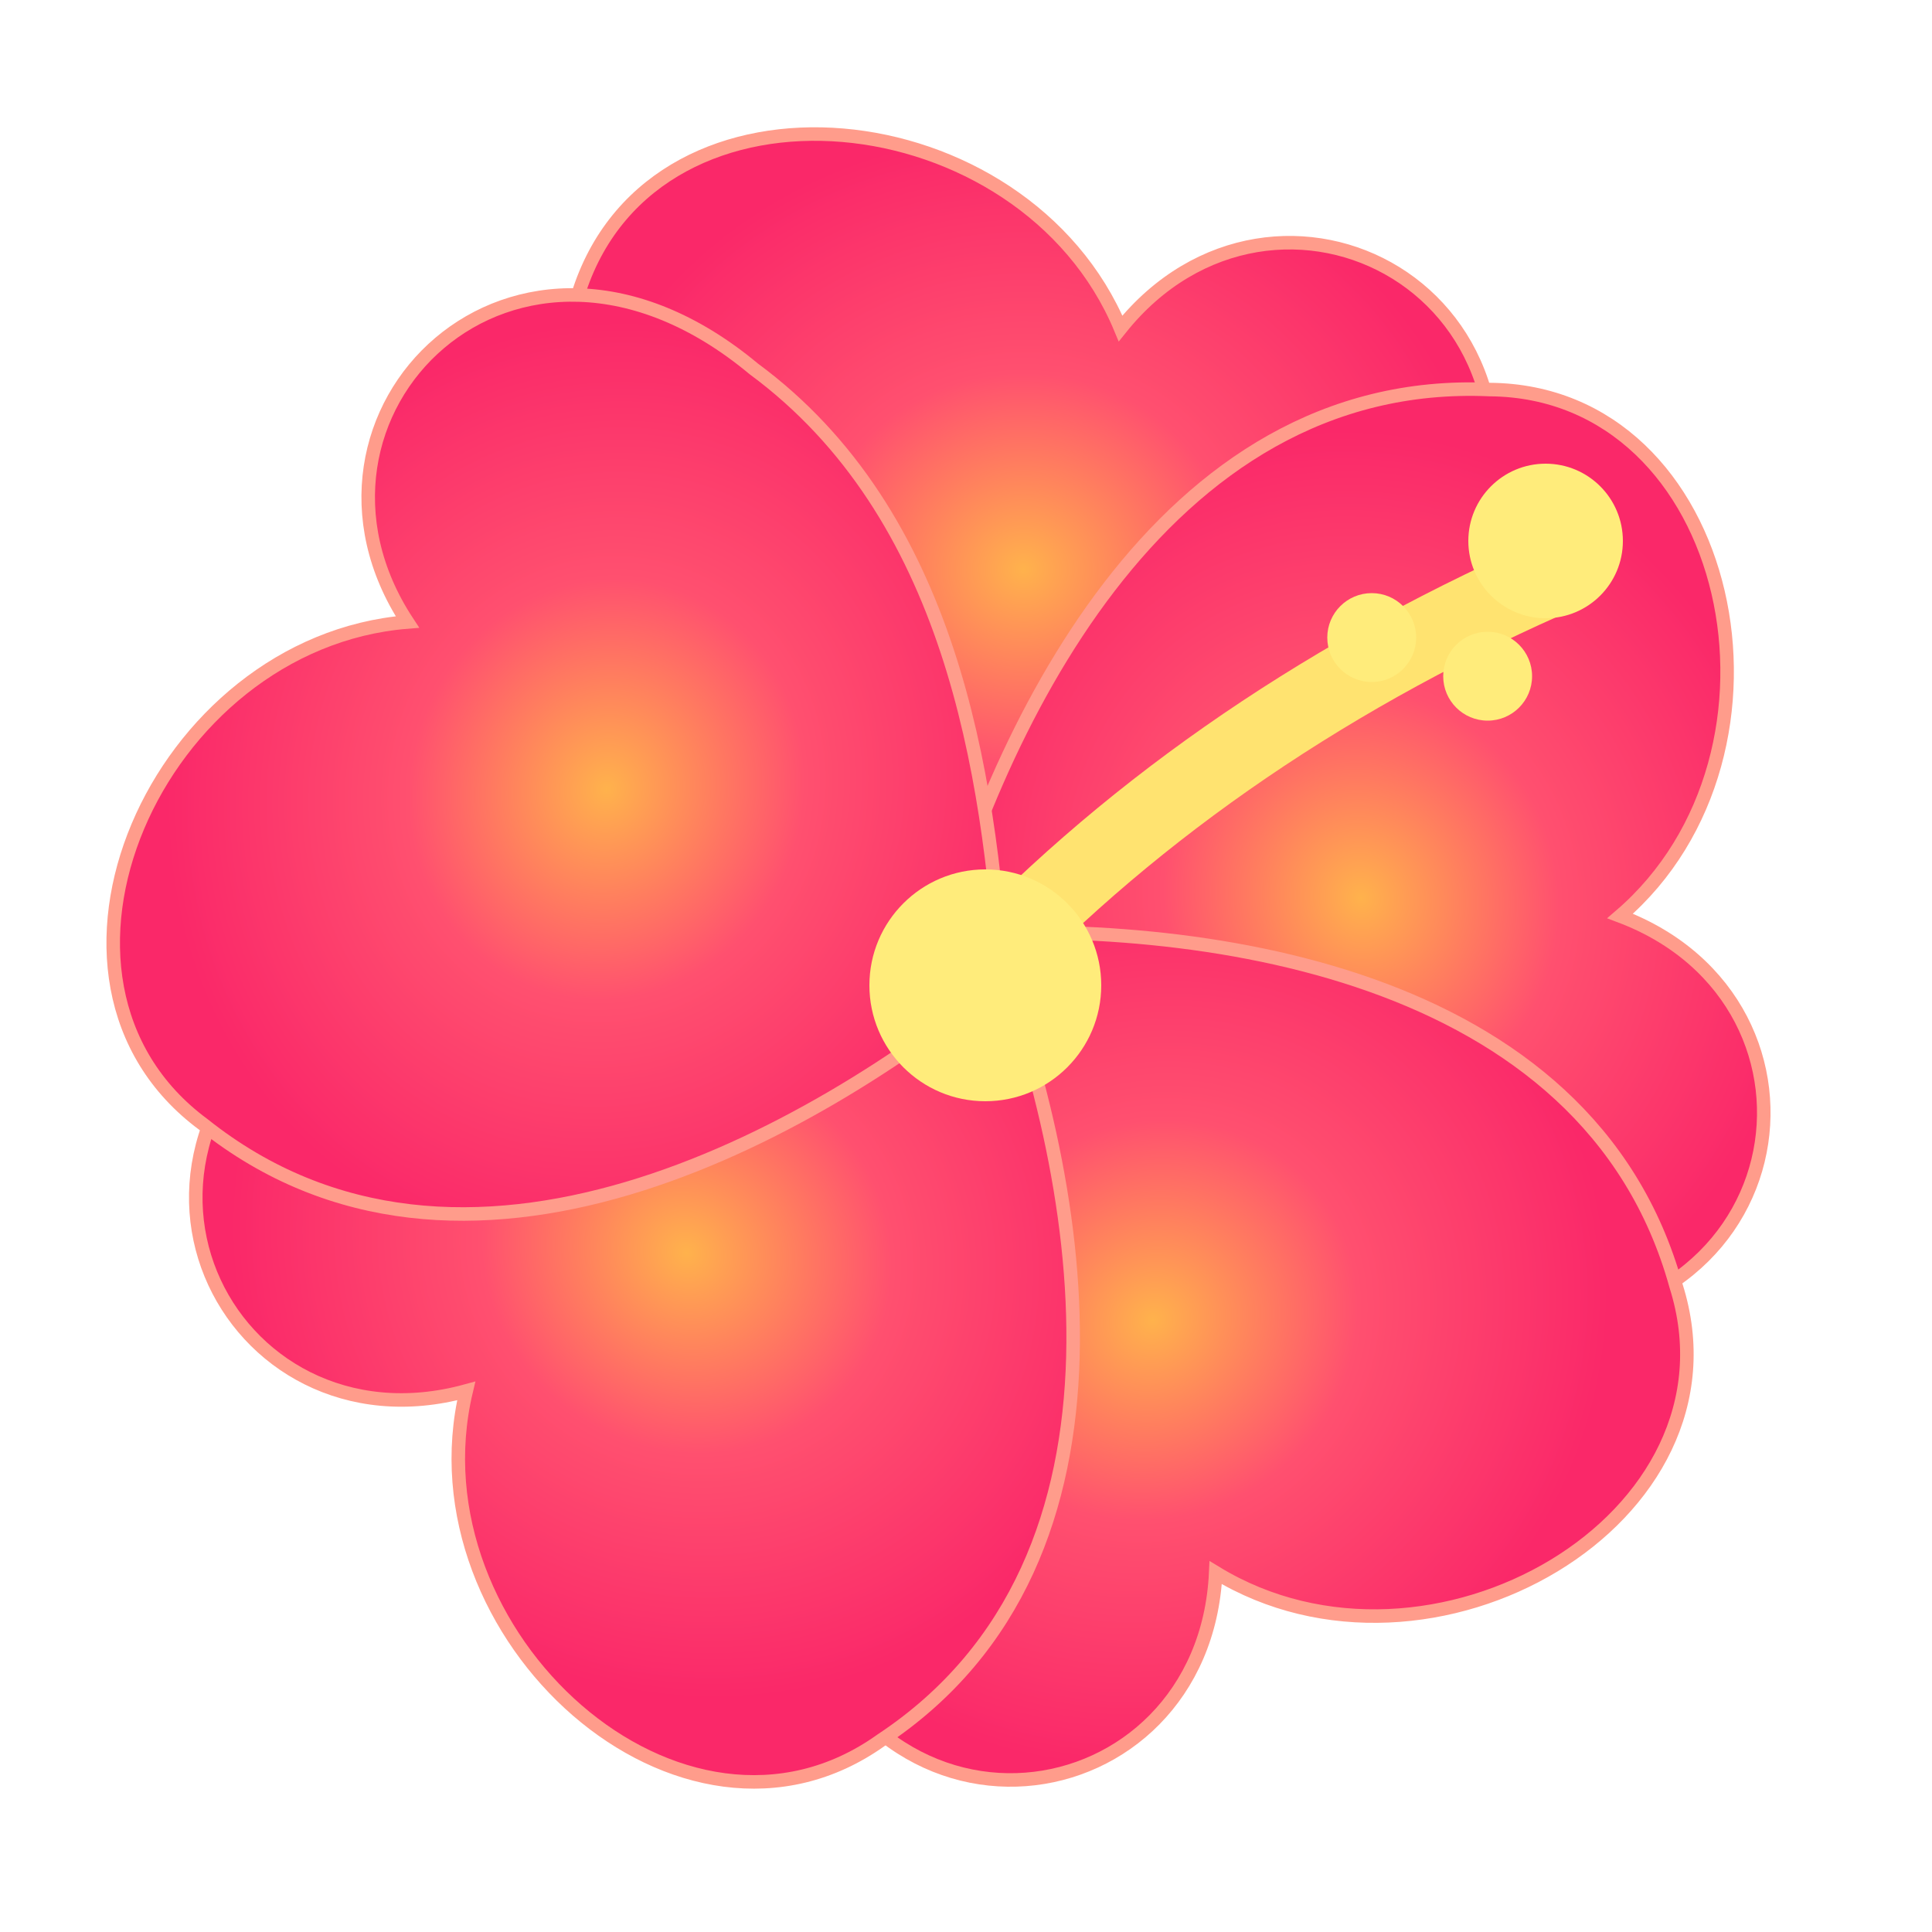
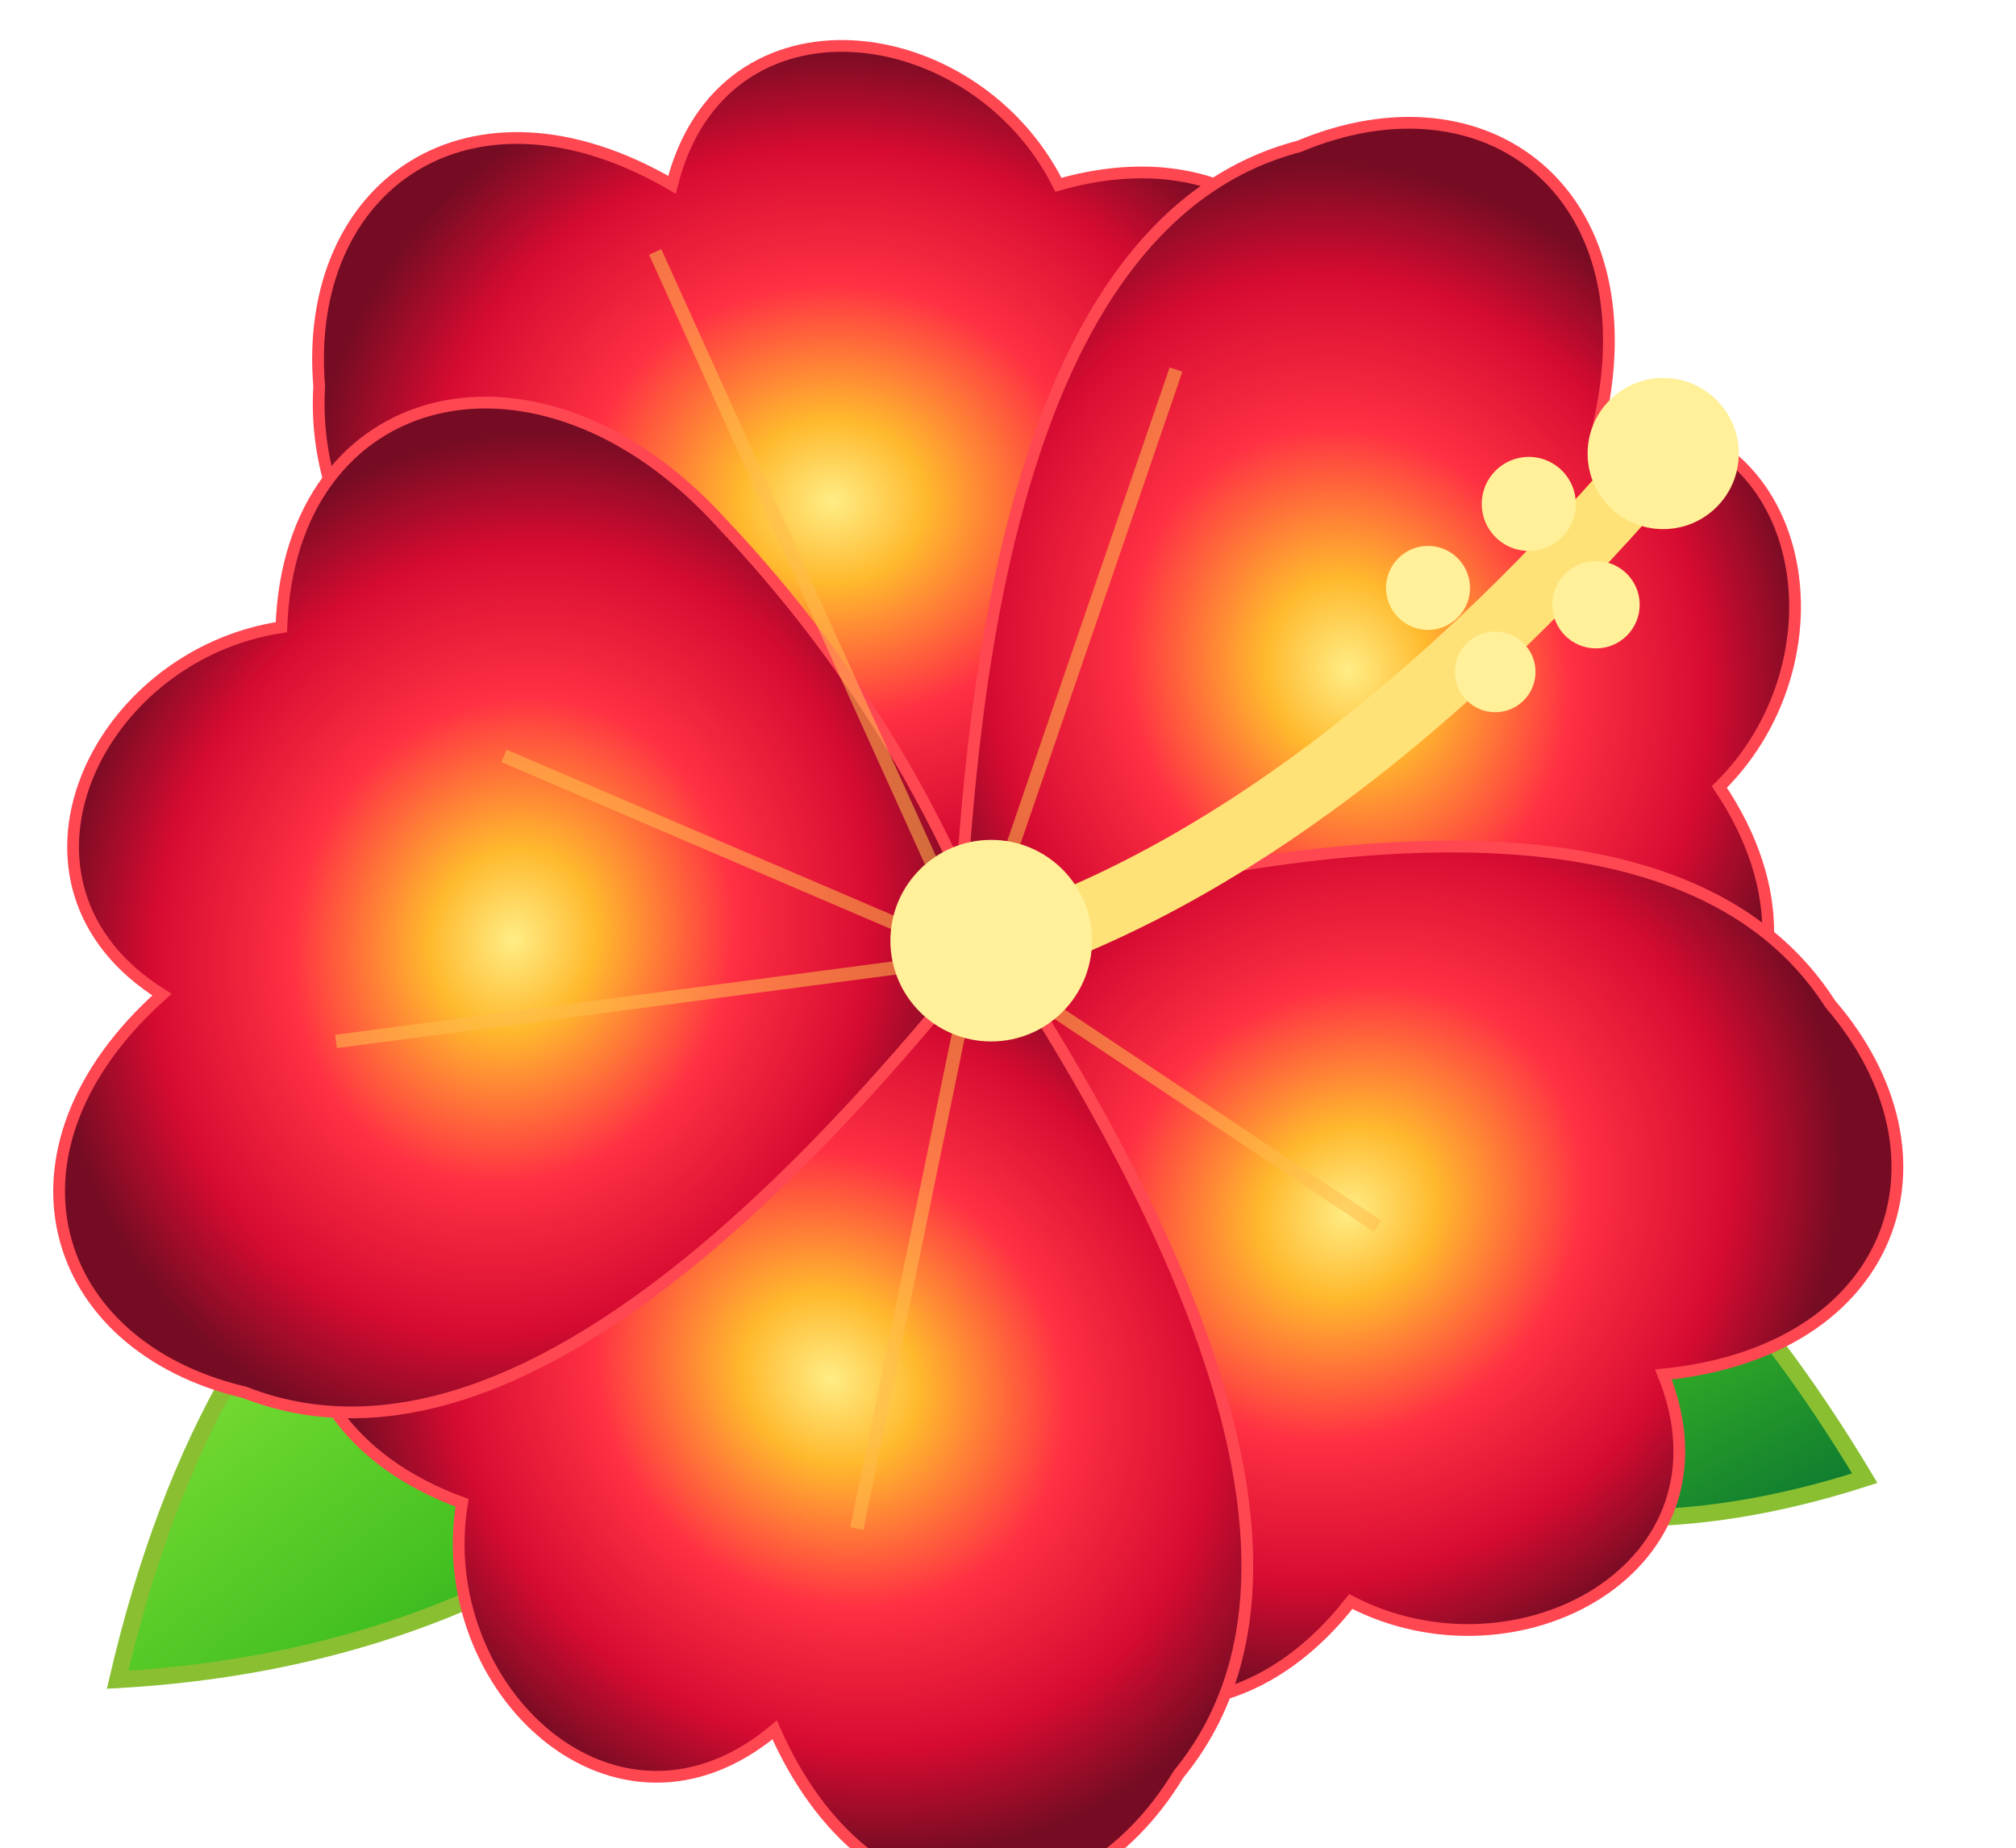
- <svg xmlns="http://www.w3.org/2000/svg" viewBox="0 0 100 100">
+ <svg xmlns="http://www.w3.org/2000/svg" viewBox="0 0 120 110">
  <defs>
-     <radialGradient id="p">
-       <stop stop-color="#ffb24c" />
-       <stop offset=".45" stop-color="#ff506f" />
-       <stop offset="1" stop-color="#fa2869" />
+     <radialGradient id="petal">
+       <stop stop-color="#ffed85" />
+       <stop offset=".18" stop-color="#ffb92d" />
+       <stop offset=".48" stop-color="#ff3043" />
+       <stop offset=".78" stop-color="#d60b31" />
+       <stop offset="1" stop-color="#760c23" />
    </radialGradient>
+     <linearGradient id="leaf" x2="1" y2="1">
+       <stop stop-color="#acf844" />
+       <stop offset=".6" stop-color="#43c021" />
+       <stop offset="1" stop-color="#087332" />
+     </linearGradient>
  </defs>
-   <g fill="url(#p)" stroke="#ff9c8b" stroke-width=".7">
-     <path id="petal" d="M50 52C39 45 24 31 30 15 34 3 53 5 58 17 66 7 82 15 76 30 72 42 60 48 50 52Z" />
-     <use href="#petal" transform="rotate(72 50 50)" />
-     <use href="#petal" transform="rotate(144 50 50)" />
-     <use href="#petal" transform="rotate(216 50 50)" />
-     <use href="#petal" transform="rotate(288 50 50)" />
+   <g fill="url(#leaf)" stroke="#8abf32" stroke-width="1">
+     <path d="M58 64Q17 57 7 100 42 98 58 64Z" />
+     <path d="M61 66Q90 53 111 88 80 98 61 66Z" />
  </g>
-   <path d="M50 51Q62 38 80 30" stroke="#ffe370" stroke-width="4" fill="none" stroke-linecap="round" />
-   <g fill="#ffec7b">
-     <circle cx="80" cy="28" r="4" />
-     <circle cx="77" cy="35" r="2.3" />
-     <circle cx="71" cy="33" r="2.3" />
-     <circle cx="51" cy="51" r="6" />
+   <g fill="url(#petal)" stroke="#ff4752" stroke-width=".7">
+     <path id="p" d="M58 57C42 51 18 40 19 23 18 11 28 4 40 11 43-1 58 1 63 11 77 7 85 20 77 34 71 45 64 52 58 57Z" />
+     <use href="#p" transform="rotate(72 58 56)" />
+     <use href="#p" transform="rotate(144 58 56)" />
+     <use href="#p" transform="rotate(216 58 56)" />
+     <use href="#p" transform="rotate(288 58 56)" />
+   </g>
+   <g stroke="#ffbb4c" stroke-width=".8" opacity=".55" fill="none">
+     <path d="M58 57 39 15M58 57 70 22M58 57 30 45M58 57 20 62M58 57 82 73M58 57 51 91" />
+   </g>
+   <path d="M58 57Q78 51 98 28" stroke="#ffe277" stroke-width="4" fill="none" stroke-linecap="round" />
+   <g fill="#fff099">
+     <circle cx="99" cy="27" r="4.5" />
+     <circle cx="91" cy="30" r="2.8" />
+     <circle cx="95" cy="36" r="2.6" />
+     <circle cx="85" cy="35" r="2.5" />
+     <circle cx="89" cy="40" r="2.4" />
+     <circle cx="59" cy="56" r="6" />
  </g>
</svg>
